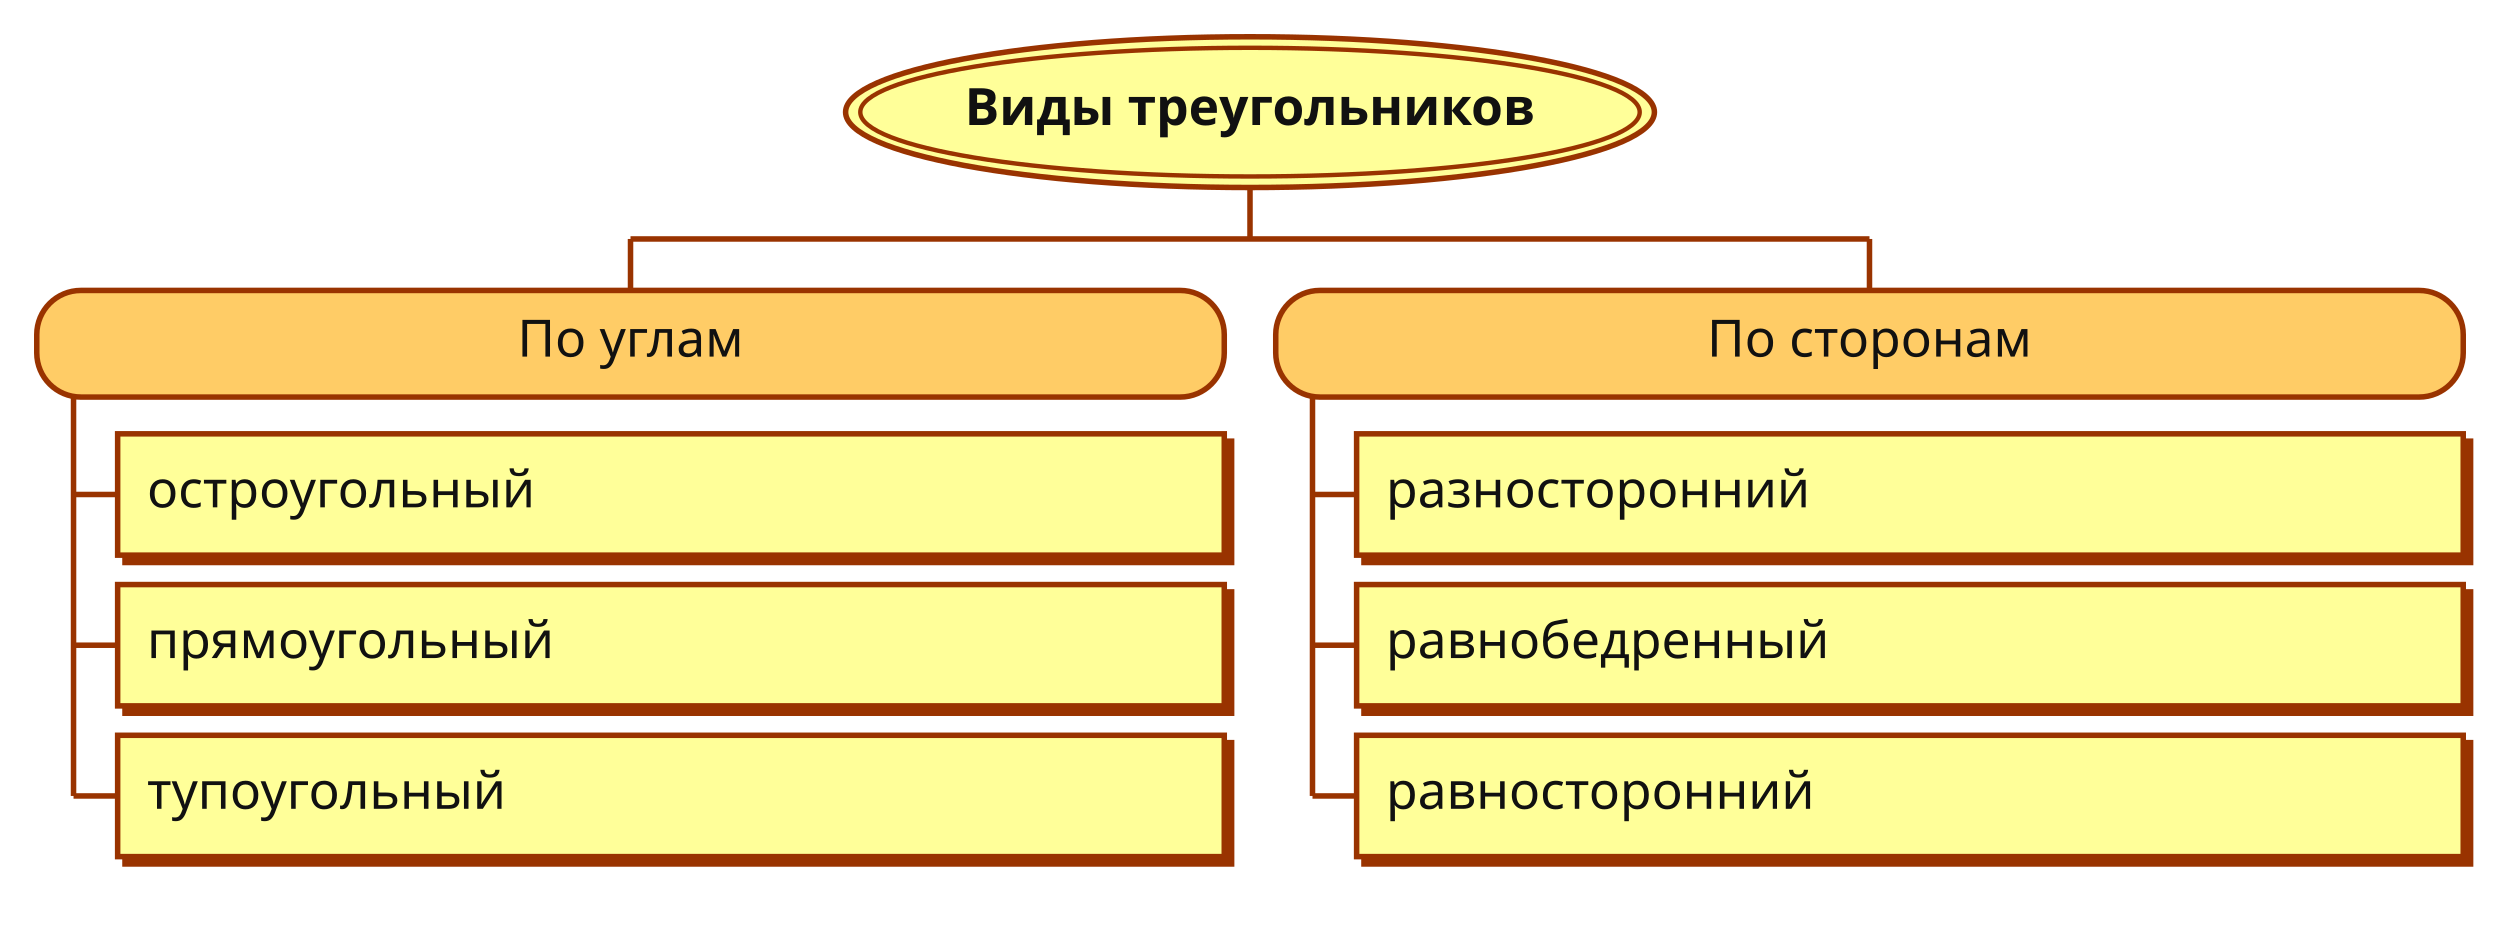
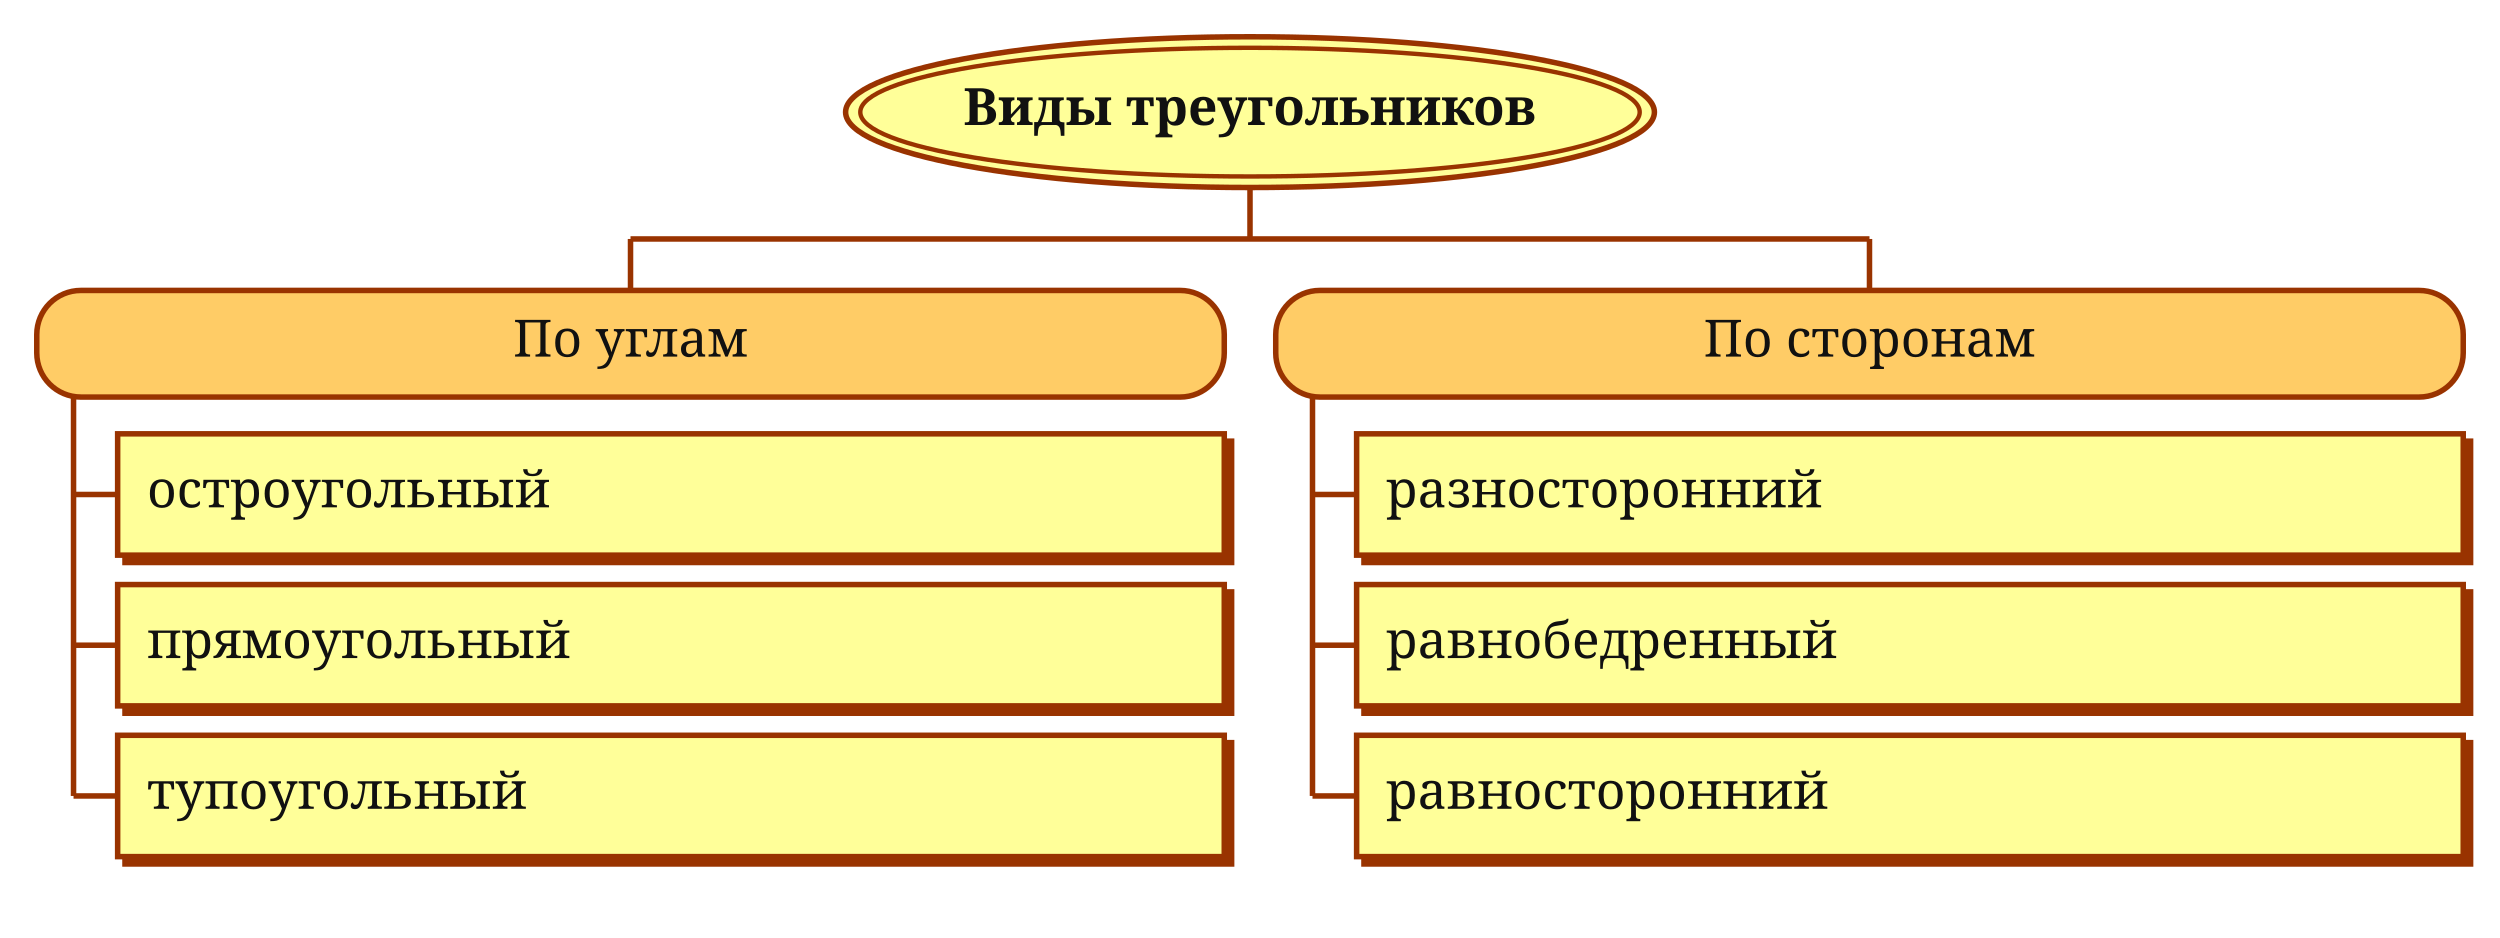
- <svg xmlns="http://www.w3.org/2000/svg" width="680" height="255" viewBox="0 0 680 255" font-family="PT Sans, sans-serif">
+ <svg xmlns="http://www.w3.org/2000/svg" width="680" height="255" viewBox="0 0 680 255" font-family="PT Serif, serif">
  <g transform="translate(0.0,0.0)">
    <line x1="171.5" y1="65.0" x2="508.5" y2="65.0" stroke="#993300" stroke-width="1.5" />
    <line x1="340.0" y1="51.0" x2="340.0" y2="65.0" stroke="#993300" stroke-width="1.5" />
    <ellipse cx="340.0" cy="30.5" rx="110.0" ry="20.5" fill="#FFFF99" stroke="#993300" stroke-width="1.5" />
    <ellipse cx="340.0" cy="30.5" rx="106.0" ry="17.5" fill="none" stroke="#993300" stroke-width="1.2" />
    <text x="340.0" y="34.0" font-size="14" text-anchor="middle" font-weight="bold" fill="#111">Виды треугольников</text>
    <rect x="10.0" y="79.0" width="323.0" height="29.0" rx="12" fill="#FFCC66" stroke="#993300" stroke-width="1.5" />
    <text x="171.5" y="97.0" font-size="14" text-anchor="middle" fill="#111">По углам</text>
    <line x1="171.5" y1="65.0" x2="171.5" y2="79.0" stroke="#993300" stroke-width="1.5" />
    <g class="memo">
      <rect x="34.0" y="120.0" width="301.0" height="33.0" rx="0" fill="#993300" stroke="#993300" stroke-width="1.5" />
      <rect x="32.0" y="118.0" width="301.0" height="33.0" rx="0" fill="#FFFF99" stroke="#993300" stroke-width="1.5" />
      <g class="memo-t">
        <text x="40.0" y="138.0" font-size="14" text-anchor="start" fill="#111">остроугольный</text>
      </g>
    </g>
    <line x1="20.0" y1="134.5" x2="32.0" y2="134.5" stroke="#993300" stroke-width="1.5" />
    <g class="memo">
      <rect x="34.0" y="161.0" width="301.0" height="33.0" rx="0" fill="#993300" stroke="#993300" stroke-width="1.5" />
      <rect x="32.0" y="159.0" width="301.0" height="33.0" rx="0" fill="#FFFF99" stroke="#993300" stroke-width="1.5" />
      <g class="memo-t">
        <text x="40.0" y="179.0" font-size="14" text-anchor="start" fill="#111">прямоугольный</text>
      </g>
    </g>
    <line x1="20.0" y1="175.5" x2="32.0" y2="175.5" stroke="#993300" stroke-width="1.5" />
    <g class="memo">
      <rect x="34.0" y="202.0" width="301.0" height="33.0" rx="0" fill="#993300" stroke="#993300" stroke-width="1.5" />
      <rect x="32.0" y="200.0" width="301.0" height="33.0" rx="0" fill="#FFFF99" stroke="#993300" stroke-width="1.5" />
      <g class="memo-t">
        <text x="40.0" y="220.0" font-size="14" text-anchor="start" fill="#111">тупоугольный</text>
      </g>
    </g>
    <line x1="20.0" y1="216.5" x2="32.0" y2="216.5" stroke="#993300" stroke-width="1.5" />
    <line x1="20.0" y1="108.0" x2="20.0" y2="216.5" stroke="#993300" stroke-width="1.5" />
    <rect x="347.0" y="79.0" width="323.0" height="29.0" rx="12" fill="#FFCC66" stroke="#993300" stroke-width="1.5" />
    <text x="508.5" y="97.0" font-size="14" text-anchor="middle" fill="#111">По сторонам</text>
    <line x1="508.5" y1="65.0" x2="508.5" y2="79.0" stroke="#993300" stroke-width="1.5" />
    <g class="memo">
      <rect x="371.0" y="120.0" width="301.0" height="33.0" rx="0" fill="#993300" stroke="#993300" stroke-width="1.5" />
      <rect x="369.0" y="118.0" width="301.0" height="33.0" rx="0" fill="#FFFF99" stroke="#993300" stroke-width="1.5" />
      <g class="memo-t">
        <text x="377.0" y="138.0" font-size="14" text-anchor="start" fill="#111">разносторонний</text>
      </g>
    </g>
    <line x1="357.0" y1="134.5" x2="369.0" y2="134.5" stroke="#993300" stroke-width="1.5" />
    <g class="memo">
      <rect x="371.0" y="161.0" width="301.0" height="33.0" rx="0" fill="#993300" stroke="#993300" stroke-width="1.5" />
      <rect x="369.0" y="159.0" width="301.0" height="33.0" rx="0" fill="#FFFF99" stroke="#993300" stroke-width="1.5" />
      <g class="memo-t">
        <text x="377.0" y="179.0" font-size="14" text-anchor="start" fill="#111">равнобедренный</text>
      </g>
    </g>
    <line x1="357.0" y1="175.5" x2="369.0" y2="175.5" stroke="#993300" stroke-width="1.5" />
    <g class="memo">
      <rect x="371.0" y="202.0" width="301.0" height="33.0" rx="0" fill="#993300" stroke="#993300" stroke-width="1.5" />
      <rect x="369.0" y="200.0" width="301.0" height="33.0" rx="0" fill="#FFFF99" stroke="#993300" stroke-width="1.5" />
      <g class="memo-t">
        <text x="377.0" y="220.0" font-size="14" text-anchor="start" fill="#111">равносторонний</text>
      </g>
    </g>
    <line x1="357.0" y1="216.5" x2="369.0" y2="216.5" stroke="#993300" stroke-width="1.5" />
    <line x1="357.0" y1="108.0" x2="357.0" y2="216.5" stroke="#993300" stroke-width="1.5" />
  </g>
</svg>
